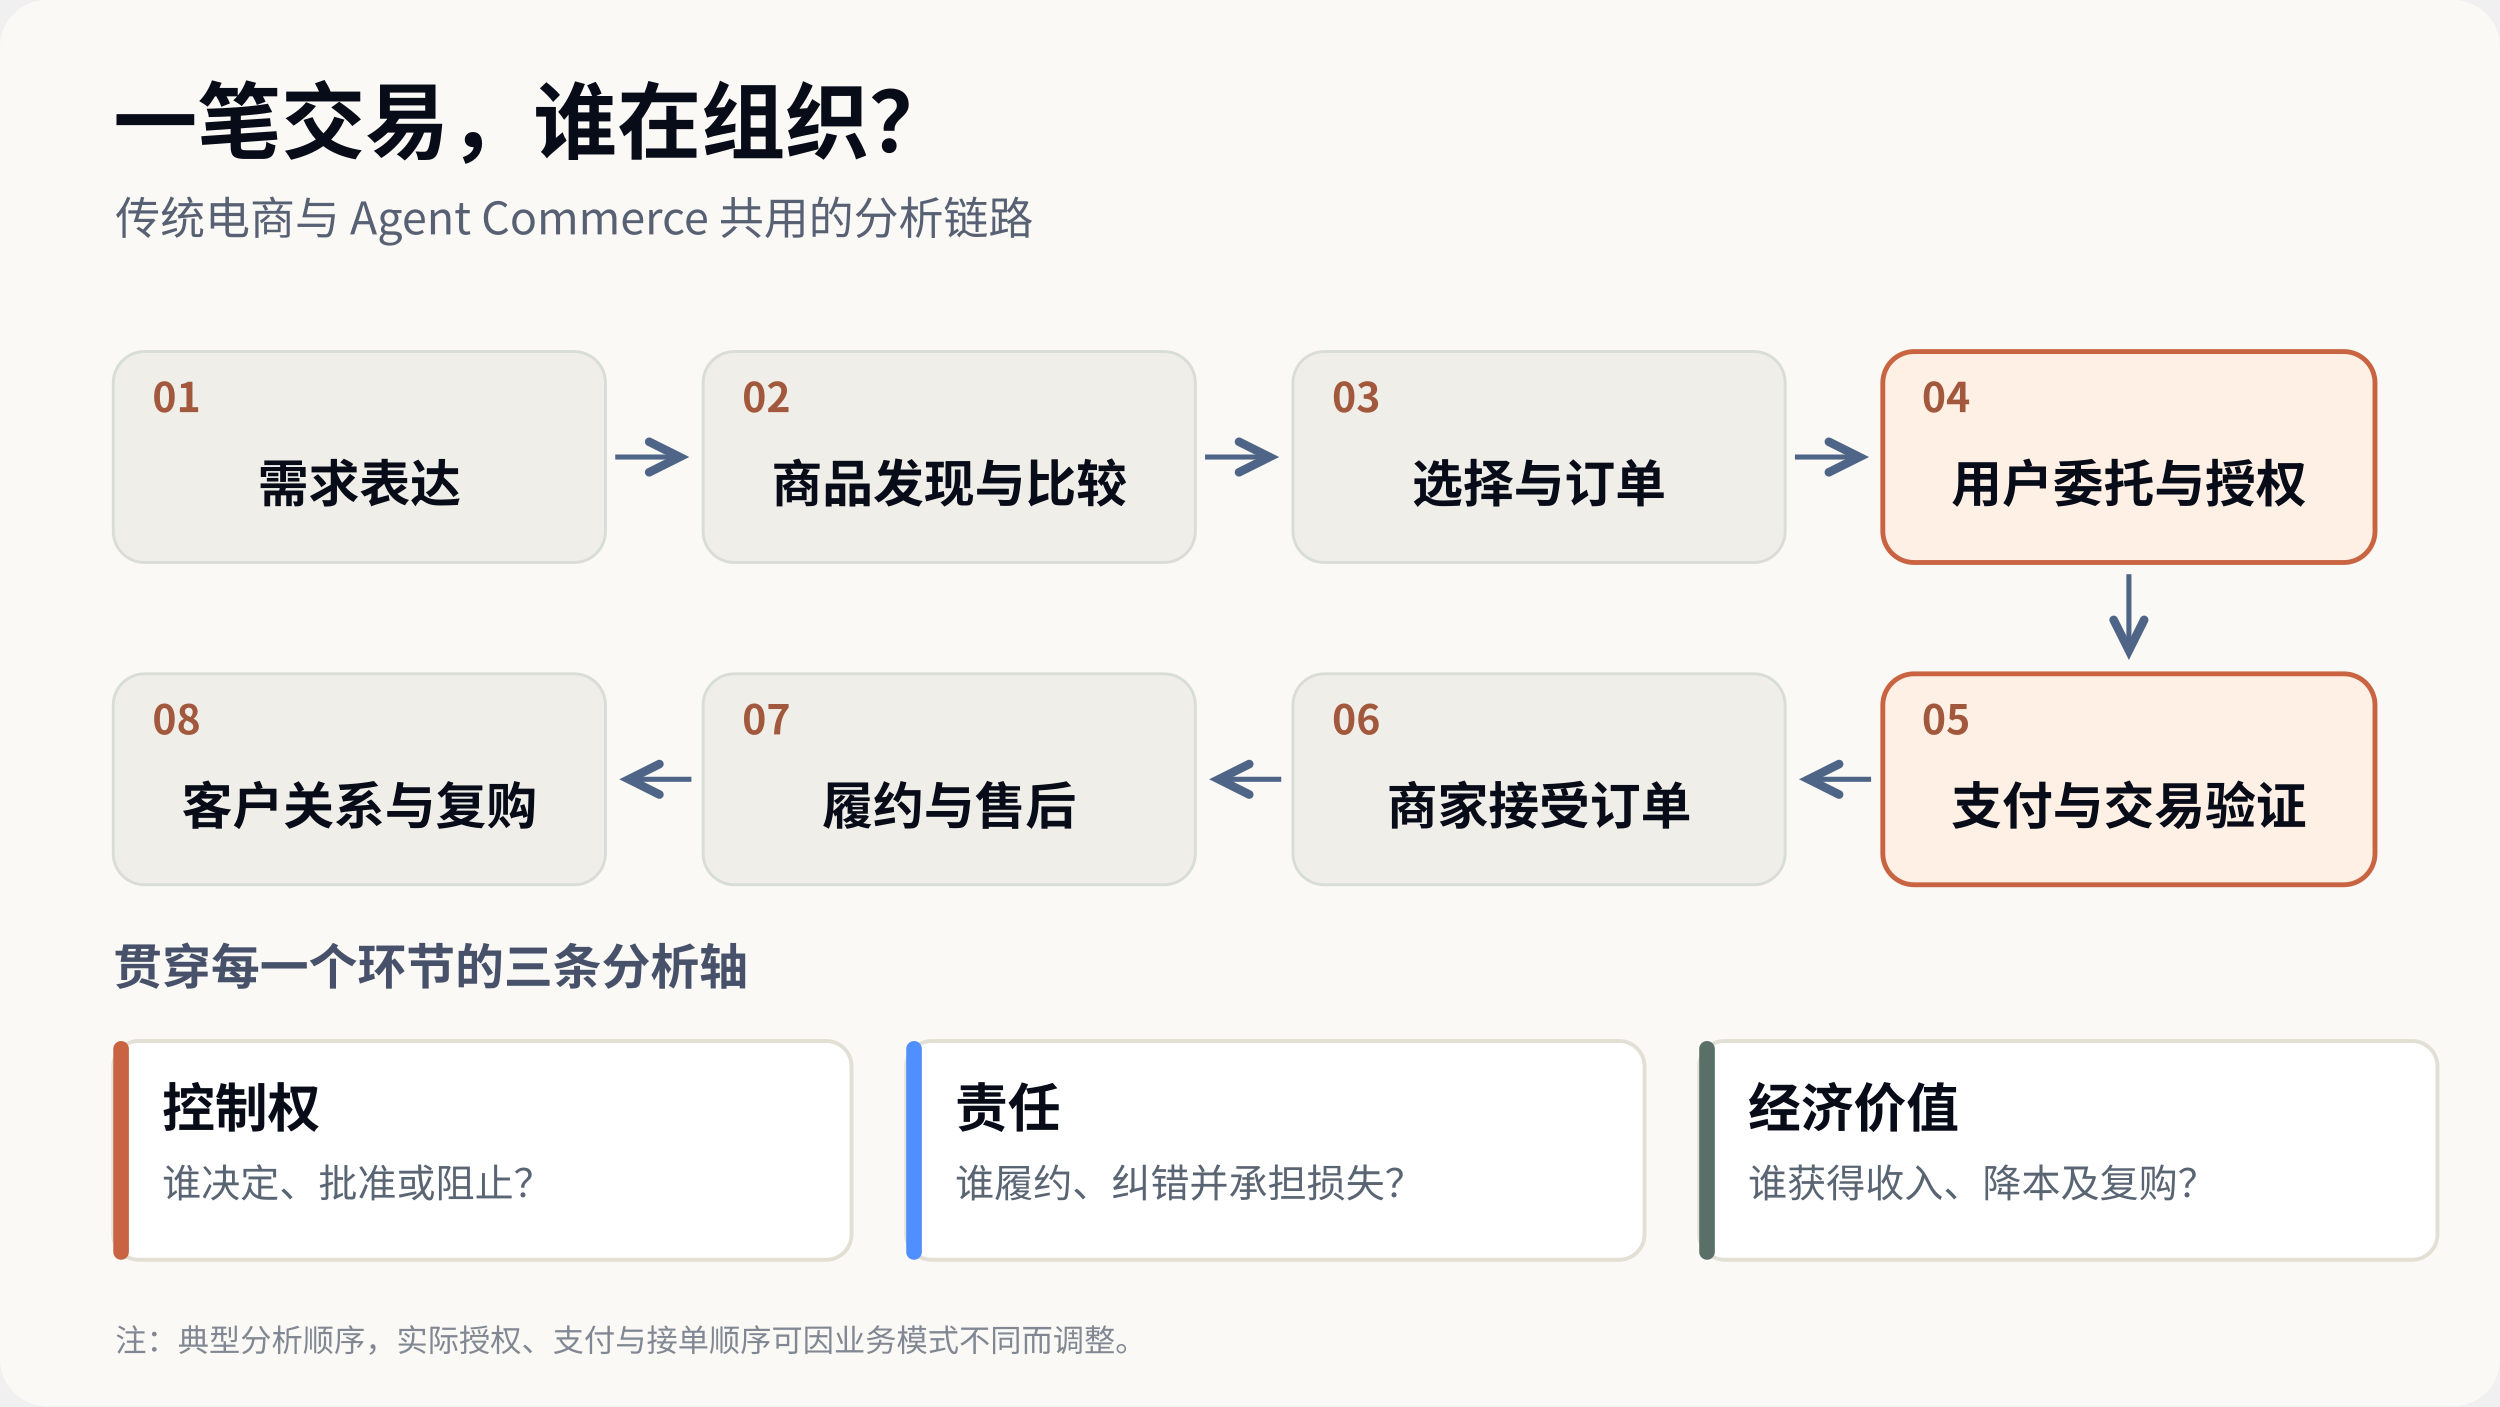
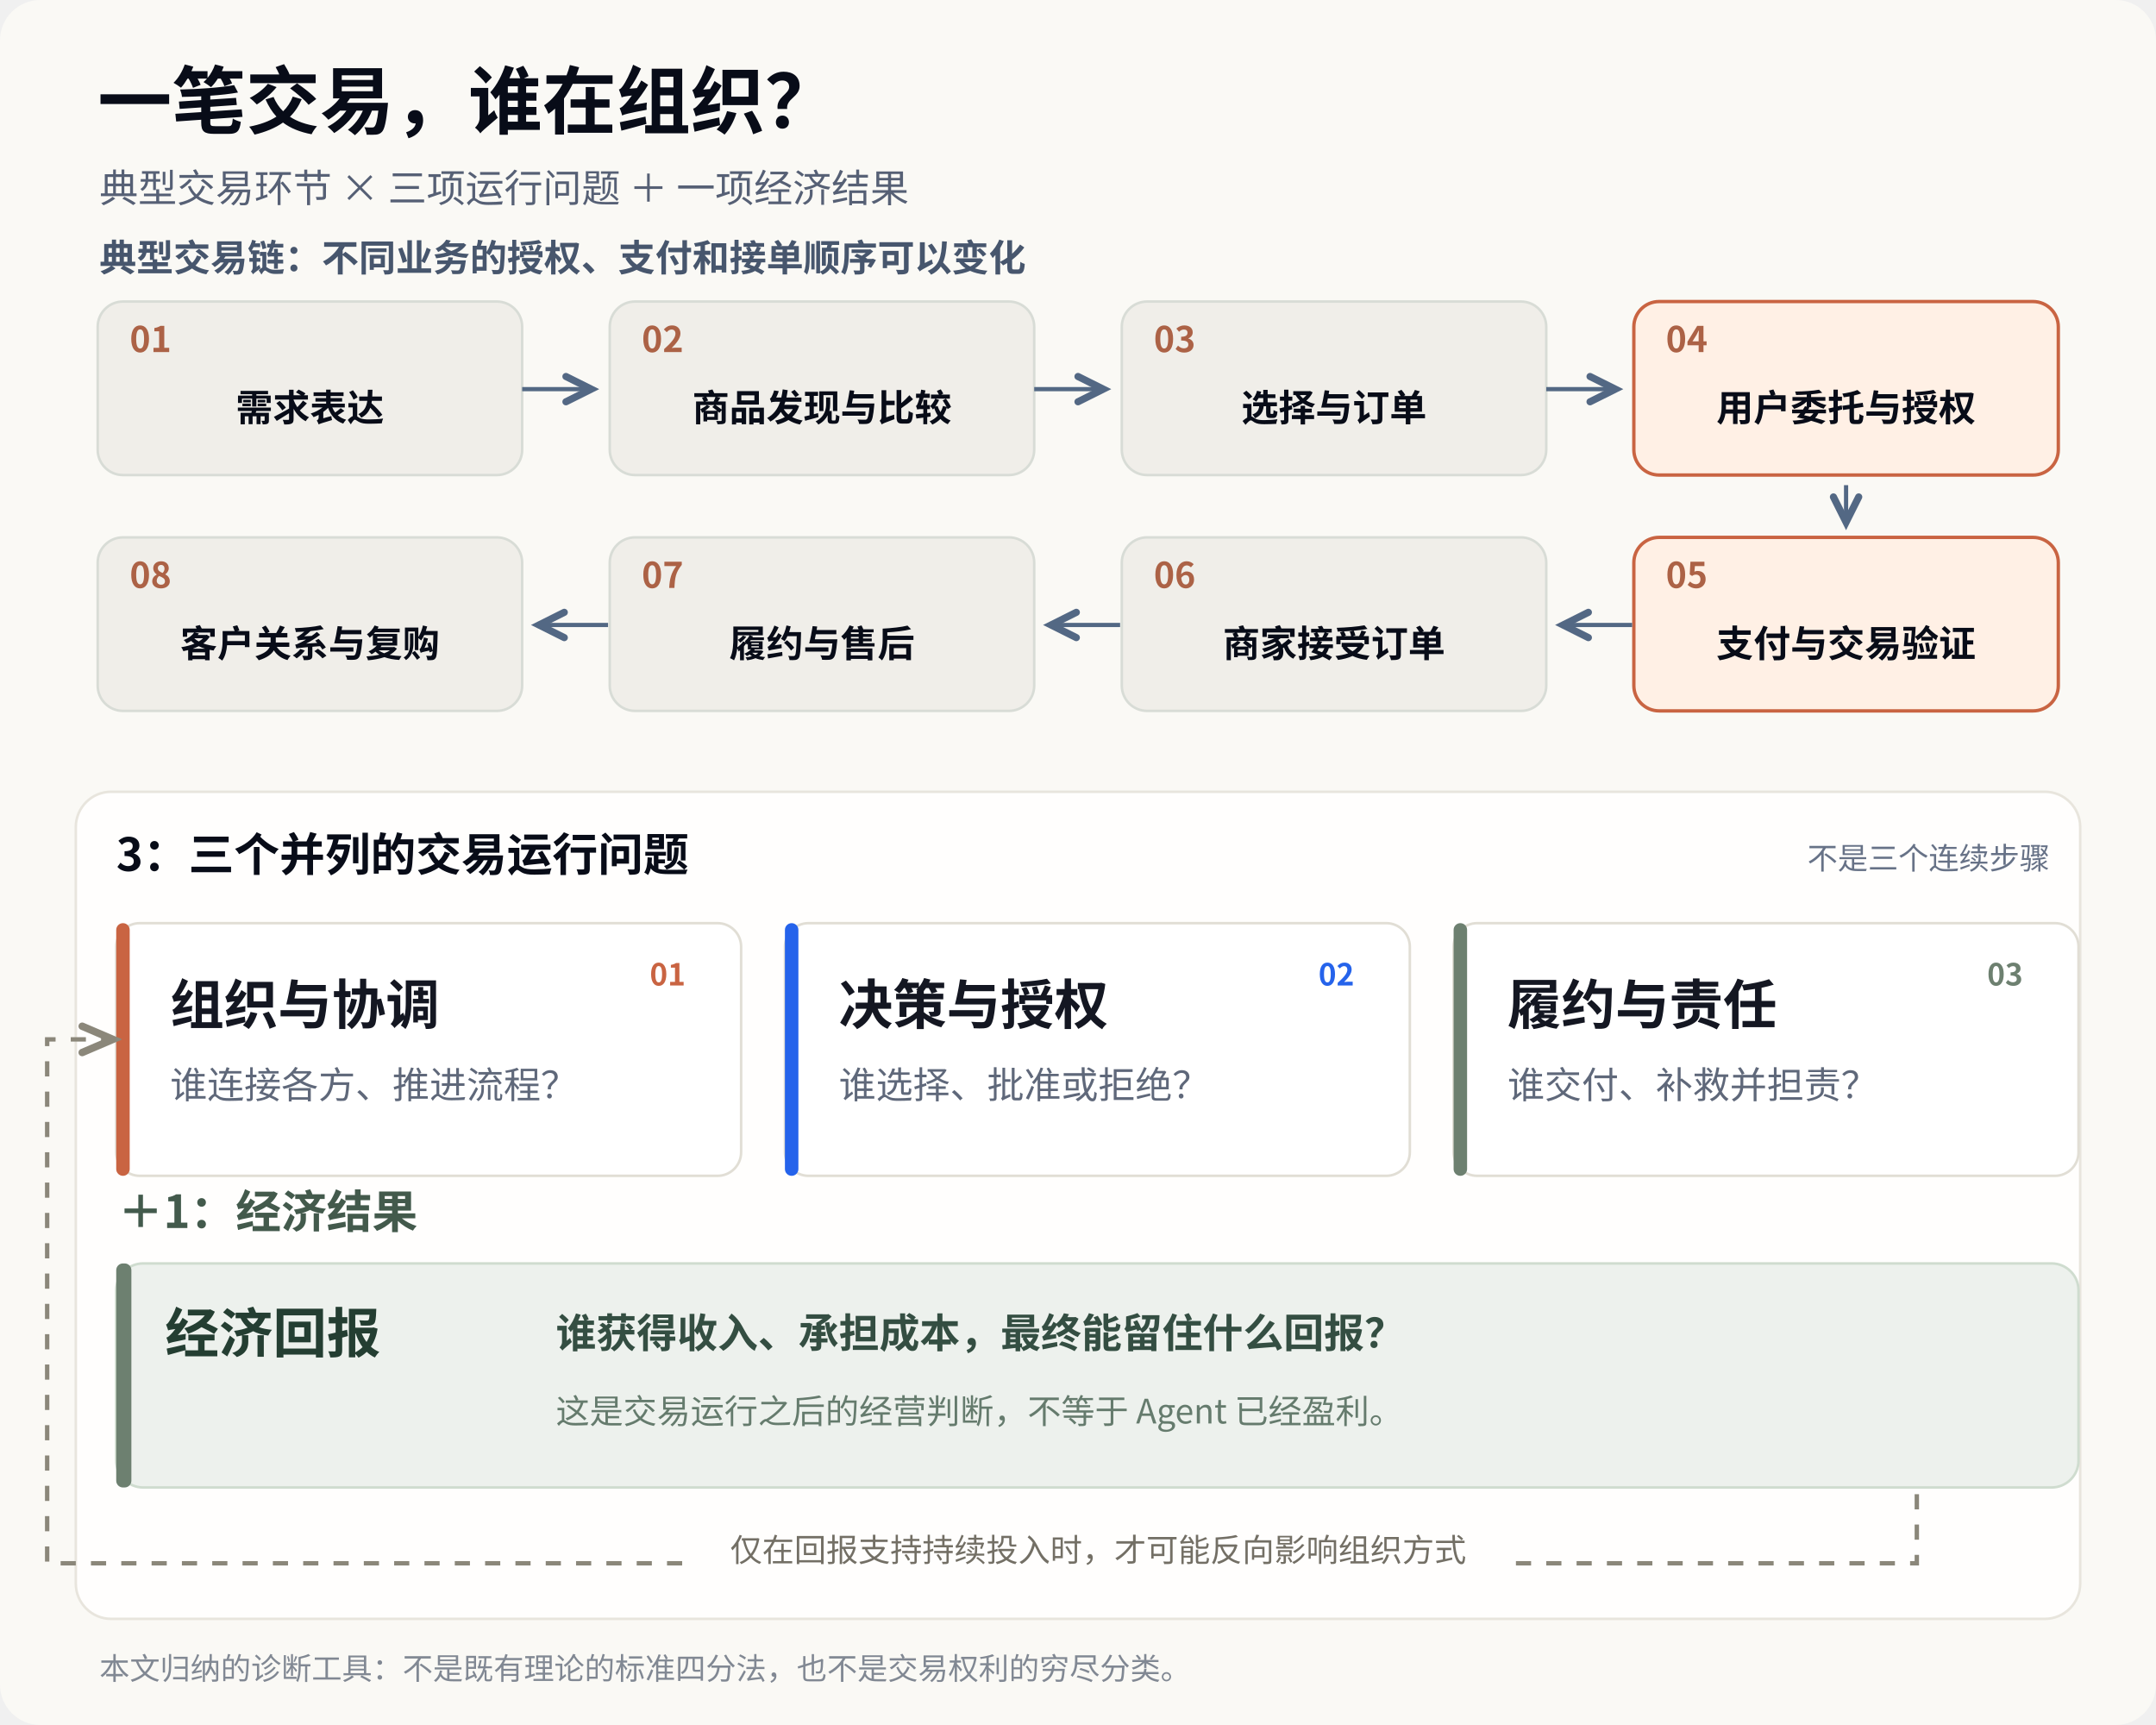
- <svg xmlns="http://www.w3.org/2000/svg" width="1280" height="720" viewBox="0 0 1280 720" role="img" aria-labelledby="st sd">
+ <svg xmlns="http://www.w3.org/2000/svg" width="1280" height="1024" viewBox="0 0 1280 1024" role="img" aria-labelledby="chart-title chart-desc">
  <defs>
-     <marker id="arr" markerWidth="9" markerHeight="9" refX="7" refY="4" orient="auto-start-reverse">
-       <path d="M1 1 L7 4 L1 7" fill="none" stroke="#4f6588" stroke-width="1.7" stroke-linecap="round" />
+     <marker id="arrow" markerWidth="9" markerHeight="9" refX="7" refY="4" orient="auto-start-reverse">
+       <path d="M1 1 L7 4 L1 7" fill="none" stroke="#536884" stroke-width="1.7" stroke-linecap="round" />
+     </marker>
+     <marker id="return-arrow" markerWidth="10" markerHeight="10" refX="8" refY="4" orient="auto">
+       <path d="M1 1 L8 4 L1 7" fill="none" stroke="#8b877a" stroke-width="1.7" stroke-linecap="round" />
    </marker>
  </defs>
-   <rect x="0" y="0" width="1280" height="720" rx="24" fill="#faf9f5" />
-   <text x="58" y="78" font-size="43" font-family="Noto Sans CJK SC, Microsoft YaHei, sans-serif" font-weight="700" fill="#080c18">一笔交易，谁在组织？</text>
-   <text x="59" y="120" font-size="23" font-family="Noto Sans CJK SC, Microsoft YaHei, sans-serif" fill="#586174">传统电商与 Agent Commerce 共用的分析链路</text>
-   <rect x="58" y="180" width="252" height="108" rx="16" fill="#f0eee9" stroke="#d9ddd7" stroke-width="1.5" />
-   <text x="78" y="211" font-size="21" font-family="Noto Sans CJK SC, Microsoft YaHei, sans-serif" fill="#a2583c" font-weight="700">01</text>
-   <text x="184" y="257" text-anchor="middle" font-size="26" font-family="Noto Sans CJK SC, Microsoft YaHei, sans-serif" fill="#080c18" font-weight="600">需求表达</text>
-   <rect x="360" y="180" width="252" height="108" rx="16" fill="#f0eee9" stroke="#d9ddd7" stroke-width="1.5" />
-   <text x="380" y="211" font-size="21" font-family="Noto Sans CJK SC, Microsoft YaHei, sans-serif" fill="#a2583c" font-weight="700">02</text>
-   <text x="486" y="257" text-anchor="middle" font-size="26" font-family="Noto Sans CJK SC, Microsoft YaHei, sans-serif" fill="#080c18" font-weight="600">商品发现与比较</text>
-   <rect x="662" y="180" width="252" height="108" rx="16" fill="#f0eee9" stroke="#d9ddd7" stroke-width="1.5" />
-   <text x="682" y="211" font-size="21" font-family="Noto Sans CJK SC, Microsoft YaHei, sans-serif" fill="#a2583c" font-weight="700">03</text>
-   <text x="788" y="257" text-anchor="middle" font-size="26" font-family="Noto Sans CJK SC, Microsoft YaHei, sans-serif" fill="#080c18" font-weight="600">选择与订单</text>
-   <rect x="964" y="180" width="252" height="108" rx="16" fill="#fff0e5" stroke="#c96442" stroke-width="2.5" />
-   <text x="984" y="211" font-size="21" font-family="Noto Sans CJK SC, Microsoft YaHei, sans-serif" fill="#a2583c" font-weight="700">04</text>
-   <text x="1090" y="257" text-anchor="middle" font-size="26" font-family="Noto Sans CJK SC, Microsoft YaHei, sans-serif" fill="#080c18" font-weight="600">用户委托与授权</text>
-   <rect x="964" y="345" width="252" height="108" rx="16" fill="#fff0e5" stroke="#c96442" stroke-width="2.5" />
-   <text x="984" y="376" font-size="21" font-family="Noto Sans CJK SC, Microsoft YaHei, sans-serif" fill="#a2583c" font-weight="700">05</text>
-   <text x="1090" y="422" text-anchor="middle" font-size="26" font-family="Noto Sans CJK SC, Microsoft YaHei, sans-serif" fill="#080c18" font-weight="600">支付与交易验证</text>
-   <rect x="662" y="345" width="252" height="108" rx="16" fill="#f0eee9" stroke="#d9ddd7" stroke-width="1.5" />
-   <text x="682" y="376" font-size="21" font-family="Noto Sans CJK SC, Microsoft YaHei, sans-serif" fill="#a2583c" font-weight="700">06</text>
-   <text x="788" y="422" text-anchor="middle" font-size="26" font-family="Noto Sans CJK SC, Microsoft YaHei, sans-serif" fill="#080c18" font-weight="600">商家接受订单</text>
-   <rect x="360" y="345" width="252" height="108" rx="16" fill="#f0eee9" stroke="#d9ddd7" stroke-width="1.5" />
-   <text x="380" y="376" font-size="21" font-family="Noto Sans CJK SC, Microsoft YaHei, sans-serif" fill="#a2583c" font-weight="700">07</text>
-   <text x="486" y="422" text-anchor="middle" font-size="26" font-family="Noto Sans CJK SC, Microsoft YaHei, sans-serif" fill="#080c18" font-weight="600">履约与售后</text>
-   <rect x="58" y="345" width="252" height="108" rx="16" fill="#f0eee9" stroke="#d9ddd7" stroke-width="1.5" />
-   <text x="78" y="376" font-size="21" font-family="Noto Sans CJK SC, Microsoft YaHei, sans-serif" fill="#a2583c" font-weight="700">08</text>
-   <text x="184" y="422" text-anchor="middle" font-size="26" font-family="Noto Sans CJK SC, Microsoft YaHei, sans-serif" fill="#080c18" font-weight="600">客户关系与复购</text>
-   <path d="M315 234 H348" stroke="#4f6588" stroke-width="2.6" fill="none" marker-end="url(#arr)" />
-   <path d="M617 234 H650" stroke="#4f6588" stroke-width="2.6" fill="none" marker-end="url(#arr)" />
-   <path d="M919 234 H952" stroke="#4f6588" stroke-width="2.6" fill="none" marker-end="url(#arr)" />
-   <path d="M1090 294 V333" stroke="#4f6588" stroke-width="2.6" fill="none" marker-end="url(#arr)" />
-   <path d="M958 399 H926" stroke="#4f6588" stroke-width="2.6" fill="none" marker-end="url(#arr)" />
-   <path d="M656 399 H624" stroke="#4f6588" stroke-width="2.6" fill="none" marker-end="url(#arr)" />
-   <path d="M354 399 H322" stroke="#4f6588" stroke-width="2.6" fill="none" marker-end="url(#arr)" />
-   <text x="58" y="504" font-size="25" font-family="Noto Sans CJK SC, Microsoft YaHei, sans-serif" fill="#47516a" font-weight="600">贯穿每一个环节的三条分析轴</text>
-   <rect x="58" y="533" width="378" height="112" rx="13" fill="#fff" stroke="#e2dfd5" stroke-width="2" />
-   <rect x="58" y="533" width="8" height="112" rx="4" fill="#c96442" />
-   <text x="83" y="577" font-size="27" font-family="Noto Sans CJK SC, Microsoft YaHei, sans-serif" fill="#080c18" font-weight="700">控制权</text>
-   <text x="83" y="613" font-size="20" font-family="Noto Sans CJK SC, Microsoft YaHei, sans-serif" fill="#5a6574">谁决定、批准或阻止？</text>
-   <rect x="464" y="533" width="378" height="112" rx="13" fill="#fff" stroke="#e2dfd5" stroke-width="2" />
-   <rect x="464" y="533" width="8" height="112" rx="4" fill="#4f8fff" />
-   <text x="489" y="577" font-size="27" font-family="Noto Sans CJK SC, Microsoft YaHei, sans-serif" fill="#080c18" font-weight="700">责任</text>
-   <text x="489" y="613" font-size="20" font-family="Noto Sans CJK SC, Microsoft YaHei, sans-serif" fill="#5a6574">谁履约、纠错并承担损失？</text>
-   <rect x="870" y="533" width="378" height="112" rx="13" fill="#fff" stroke="#e2dfd5" stroke-width="2" />
-   <rect x="870" y="533" width="8" height="112" rx="4" fill="#596f67" />
-   <text x="895" y="577" font-size="27" font-family="Noto Sans CJK SC, Microsoft YaHei, sans-serif" fill="#080c18" font-weight="700">经济价值</text>
-   <text x="895" y="613" font-size="20" font-family="Noto Sans CJK SC, Microsoft YaHei, sans-serif" fill="#5a6574">谁获得收入、降本及复购？</text>
-   <text x="59" y="692" font-size="16" font-family="Noto Sans CJK SC, Microsoft YaHei, sans-serif" fill="#818893">注：典型分析顺序，实际授权、支付与接单顺序可因业务模式不同而调整。</text>
+   <rect width="1280" height="1024" rx="24" fill="#faf9f5" />
+   <text x="58" y="76" font-family="Noto Sans CJK SC,Microsoft YaHei,PingFang SC,sans-serif" font-size="44" fill="#080c18" font-weight="700">一笔交易，谁在组织？</text>
+   <text x="59" y="120" font-family="Noto Sans CJK SC,Microsoft YaHei,PingFang SC,sans-serif" font-size="23" fill="#566075" font-weight="400">典型交易环节 × 三项运行问题 ＋ 一项经济结果</text>
+   <text x="59" y="161" font-family="Noto Sans CJK SC,Microsoft YaHei,PingFang SC,sans-serif" font-size="22" fill="#47566d" font-weight="600">典型交易链：不同业务的授权、支付和接单顺序可以变化</text>
+   <rect x="58" y="179" width="252" height="103" rx="15" fill="#f0eee9" stroke="#d8dcd6" stroke-width="1.5" />
+   <text x="77" y="209" font-family="Noto Sans CJK SC,Microsoft YaHei,PingFang SC,sans-serif" font-size="21" fill="#ac6246" font-weight="700">01</text>
+   <text x="184" y="250" font-family="Noto Sans CJK SC,Microsoft YaHei,PingFang SC,sans-serif" font-size="22" fill="#080c18" font-weight="600" text-anchor="middle">需求表达</text>
+   <rect x="362" y="179" width="252" height="103" rx="15" fill="#f0eee9" stroke="#d8dcd6" stroke-width="1.5" />
+   <text x="381" y="209" font-family="Noto Sans CJK SC,Microsoft YaHei,PingFang SC,sans-serif" font-size="21" fill="#ac6246" font-weight="700">02</text>
+   <text x="488" y="250" font-family="Noto Sans CJK SC,Microsoft YaHei,PingFang SC,sans-serif" font-size="22" fill="#080c18" font-weight="600" text-anchor="middle">商品发现与比较</text>
+   <rect x="666" y="179" width="252" height="103" rx="15" fill="#f0eee9" stroke="#d8dcd6" stroke-width="1.5" />
+   <text x="685" y="209" font-family="Noto Sans CJK SC,Microsoft YaHei,PingFang SC,sans-serif" font-size="21" fill="#ac6246" font-weight="700">03</text>
+   <text x="792" y="250" font-family="Noto Sans CJK SC,Microsoft YaHei,PingFang SC,sans-serif" font-size="22" fill="#080c18" font-weight="600" text-anchor="middle">选择与订单</text>
+   <rect x="970" y="179" width="252" height="103" rx="15" fill="#fff0e5" stroke="#c96442" stroke-width="2" />
+   <text x="989" y="209" font-family="Noto Sans CJK SC,Microsoft YaHei,PingFang SC,sans-serif" font-size="21" fill="#ac6246" font-weight="700">04</text>
+   <text x="1096" y="250" font-family="Noto Sans CJK SC,Microsoft YaHei,PingFang SC,sans-serif" font-size="22" fill="#080c18" font-weight="600" text-anchor="middle">用户委托与授权</text>
+   <rect x="970" y="319" width="252" height="103" rx="15" fill="#fff0e5" stroke="#c96442" stroke-width="2" />
+   <text x="989" y="349" font-family="Noto Sans CJK SC,Microsoft YaHei,PingFang SC,sans-serif" font-size="21" fill="#ac6246" font-weight="700">05</text>
+   <text x="1096" y="390" font-family="Noto Sans CJK SC,Microsoft YaHei,PingFang SC,sans-serif" font-size="22" fill="#080c18" font-weight="600" text-anchor="middle">支付与交易验证</text>
+   <rect x="666" y="319" width="252" height="103" rx="15" fill="#f0eee9" stroke="#d8dcd6" stroke-width="1.5" />
+   <text x="685" y="349" font-family="Noto Sans CJK SC,Microsoft YaHei,PingFang SC,sans-serif" font-size="21" fill="#ac6246" font-weight="700">06</text>
+   <text x="792" y="390" font-family="Noto Sans CJK SC,Microsoft YaHei,PingFang SC,sans-serif" font-size="22" fill="#080c18" font-weight="600" text-anchor="middle">商家接受订单</text>
+   <rect x="362" y="319" width="252" height="103" rx="15" fill="#f0eee9" stroke="#d8dcd6" stroke-width="1.5" />
+   <text x="381" y="349" font-family="Noto Sans CJK SC,Microsoft YaHei,PingFang SC,sans-serif" font-size="21" fill="#ac6246" font-weight="700">07</text>
+   <text x="488" y="390" font-family="Noto Sans CJK SC,Microsoft YaHei,PingFang SC,sans-serif" font-size="22" fill="#080c18" font-weight="600" text-anchor="middle">履约与售后</text>
+   <rect x="58" y="319" width="252" height="103" rx="15" fill="#f0eee9" stroke="#d8dcd6" stroke-width="1.5" />
+   <text x="77" y="349" font-family="Noto Sans CJK SC,Microsoft YaHei,PingFang SC,sans-serif" font-size="21" fill="#ac6246" font-weight="700">08</text>
+   <text x="184" y="390" font-family="Noto Sans CJK SC,Microsoft YaHei,PingFang SC,sans-serif" font-size="22" fill="#080c18" font-weight="600" text-anchor="middle">客户关系与复购</text>
+   <path d="M310 231 H351" stroke="#536884" stroke-width="2.5" fill="none" marker-end="url(#arrow)" />
+   <path d="M614 231 H655" stroke="#536884" stroke-width="2.5" fill="none" marker-end="url(#arrow)" />
+   <path d="M918 231 H959" stroke="#536884" stroke-width="2.5" fill="none" marker-end="url(#arrow)" />
+   <path d="M1096 288 V310" stroke="#536884" stroke-width="2.5" fill="none" marker-end="url(#arrow)" />
+   <path d="M969 371 H928" stroke="#536884" stroke-width="2.5" fill="none" marker-end="url(#arrow)" />
+   <path d="M665 371 H624" stroke="#536884" stroke-width="2.5" fill="none" marker-end="url(#arrow)" />
+   <path d="M361 371 H320" stroke="#536884" stroke-width="2.5" fill="none" marker-end="url(#arrow)" />
+   <rect x="45" y="470" width="1190" height="491" rx="21" fill="#fffefd" stroke="#e8e5dd" stroke-width="1.5" />
+   <text x="69" y="517" font-family="Noto Sans CJK SC,Microsoft YaHei,PingFang SC,sans-serif" font-size="27" fill="#080c18" font-weight="700">3：三个并列的交易运行问题</text>
+   <text x="1217" y="516" font-family="Noto Sans CJK SC,Microsoft YaHei,PingFang SC,sans-serif" font-size="18" fill="#677287" font-weight="400" text-anchor="end">不是三个连续步骤</text>
+   <rect x="69" y="548" width="371" height="150" rx="14" fill="#fff" stroke="#e1ded5" stroke-width="1.5" />
+   <rect x="69" y="548" width="8" height="150" rx="4" fill="#c96442" />
+   <text x="101" y="608" font-family="Noto Sans CJK SC,Microsoft YaHei,PingFang SC,sans-serif" font-size="32" fill="#141722" font-weight="700">组织与协调</text>
+   <text x="101" y="652" font-family="Noto Sans CJK SC,Microsoft YaHei,PingFang SC,sans-serif" font-size="22" fill="#5f687a" font-weight="400">谁连接各方、推进流程？</text>
+   <text x="407" y="585" font-family="Noto Sans CJK SC,Microsoft YaHei,PingFang SC,sans-serif" font-size="18" fill="#c96442" font-weight="600" text-anchor="end">01</text>
+   <rect x="466" y="548" width="371" height="150" rx="14" fill="#fff" stroke="#e1ded5" stroke-width="1.5" />
+   <rect x="466" y="548" width="8" height="150" rx="4" fill="#2563eb" />
+   <text x="498" y="608" font-family="Noto Sans CJK SC,Microsoft YaHei,PingFang SC,sans-serif" font-size="32" fill="#141722" font-weight="700">决策与授权</text>
+   <text x="498" y="652" font-family="Noto Sans CJK SC,Microsoft YaHei,PingFang SC,sans-serif" font-size="22" fill="#5f687a" font-weight="400">谁选择、批准或拒绝？</text>
+   <text x="804" y="585" font-family="Noto Sans CJK SC,Microsoft YaHei,PingFang SC,sans-serif" font-size="18" fill="#2563eb" font-weight="600" text-anchor="end">02</text>
+   <rect x="863" y="548" width="371" height="150" rx="14" fill="#fff" stroke="#e1ded5" stroke-width="1.5" />
+   <rect x="863" y="548" width="8" height="150" rx="4" fill="#6d8070" />
+   <text x="895" y="608" font-family="Noto Sans CJK SC,Microsoft YaHei,PingFang SC,sans-serif" font-size="32" fill="#141722" font-weight="700">履约与责任</text>
+   <text x="895" y="652" font-family="Noto Sans CJK SC,Microsoft YaHei,PingFang SC,sans-serif" font-size="22" fill="#5f687a" font-weight="400">谁交付、补救并担责？</text>
+   <text x="1201" y="585" font-family="Noto Sans CJK SC,Microsoft YaHei,PingFang SC,sans-serif" font-size="18" fill="#6d8070" font-weight="600" text-anchor="end">03</text>
+   <text x="70" y="729" font-family="Noto Sans CJK SC,Microsoft YaHei,PingFang SC,sans-serif" font-size="27" fill="#435a4c" font-weight="700">＋1：经济结果</text>
+   <rect x="69" y="750" width="1165" height="133" rx="16" fill="#edf1ed" stroke="#cfdccf" stroke-width="1.5" />
+   <rect x="69" y="750" width="9" height="133" rx="4" fill="#6d8070" />
+   <text x="98" y="803" font-family="Noto Sans CJK SC,Microsoft YaHei,PingFang SC,sans-serif" font-size="32" fill="#243e32" font-weight="700">经济回报</text>
+   <text x="330" y="800" font-family="Noto Sans CJK SC,Microsoft YaHei,PingFang SC,sans-serif" font-size="24" fill="#344e42" font-weight="600">谁获得收入、承担成本，最终能留住什么回报？</text>
+   <text x="330" y="845" font-family="Noto Sans CJK SC,Microsoft YaHei,PingFang SC,sans-serif" font-size="20" fill="#657b6d" font-weight="400">这是交易运行之后的经营判断，不等于 Agent 已经盈利。</text>
+   <path d="M1138 887 V928 H28 V617 H67" stroke="#8b877a" stroke-width="2.6" stroke-dasharray="9 9" fill="none" marker-end="url(#return-arrow)" />
+   <rect x="409" y="900" width="487" height="36" rx="15" fill="#fffefd" />
+   <text x="652" y="927" font-family="Noto Sans CJK SC,Microsoft YaHei,PingFang SC,sans-serif" font-size="19" fill="#736f65" font-weight="500" text-anchor="middle">仅在回报支持持续投入时，才可能反向影响组织方式</text>
+   <text x="59" y="997" font-family="Noto Sans CJK SC,Microsoft YaHei,PingFang SC,sans-serif" font-size="18" fill="#818893" font-weight="400">本文归纳的诊断工具：不是既有理论的标准四分法，也不是交易权利的穷尽分类。</text>
</svg>
